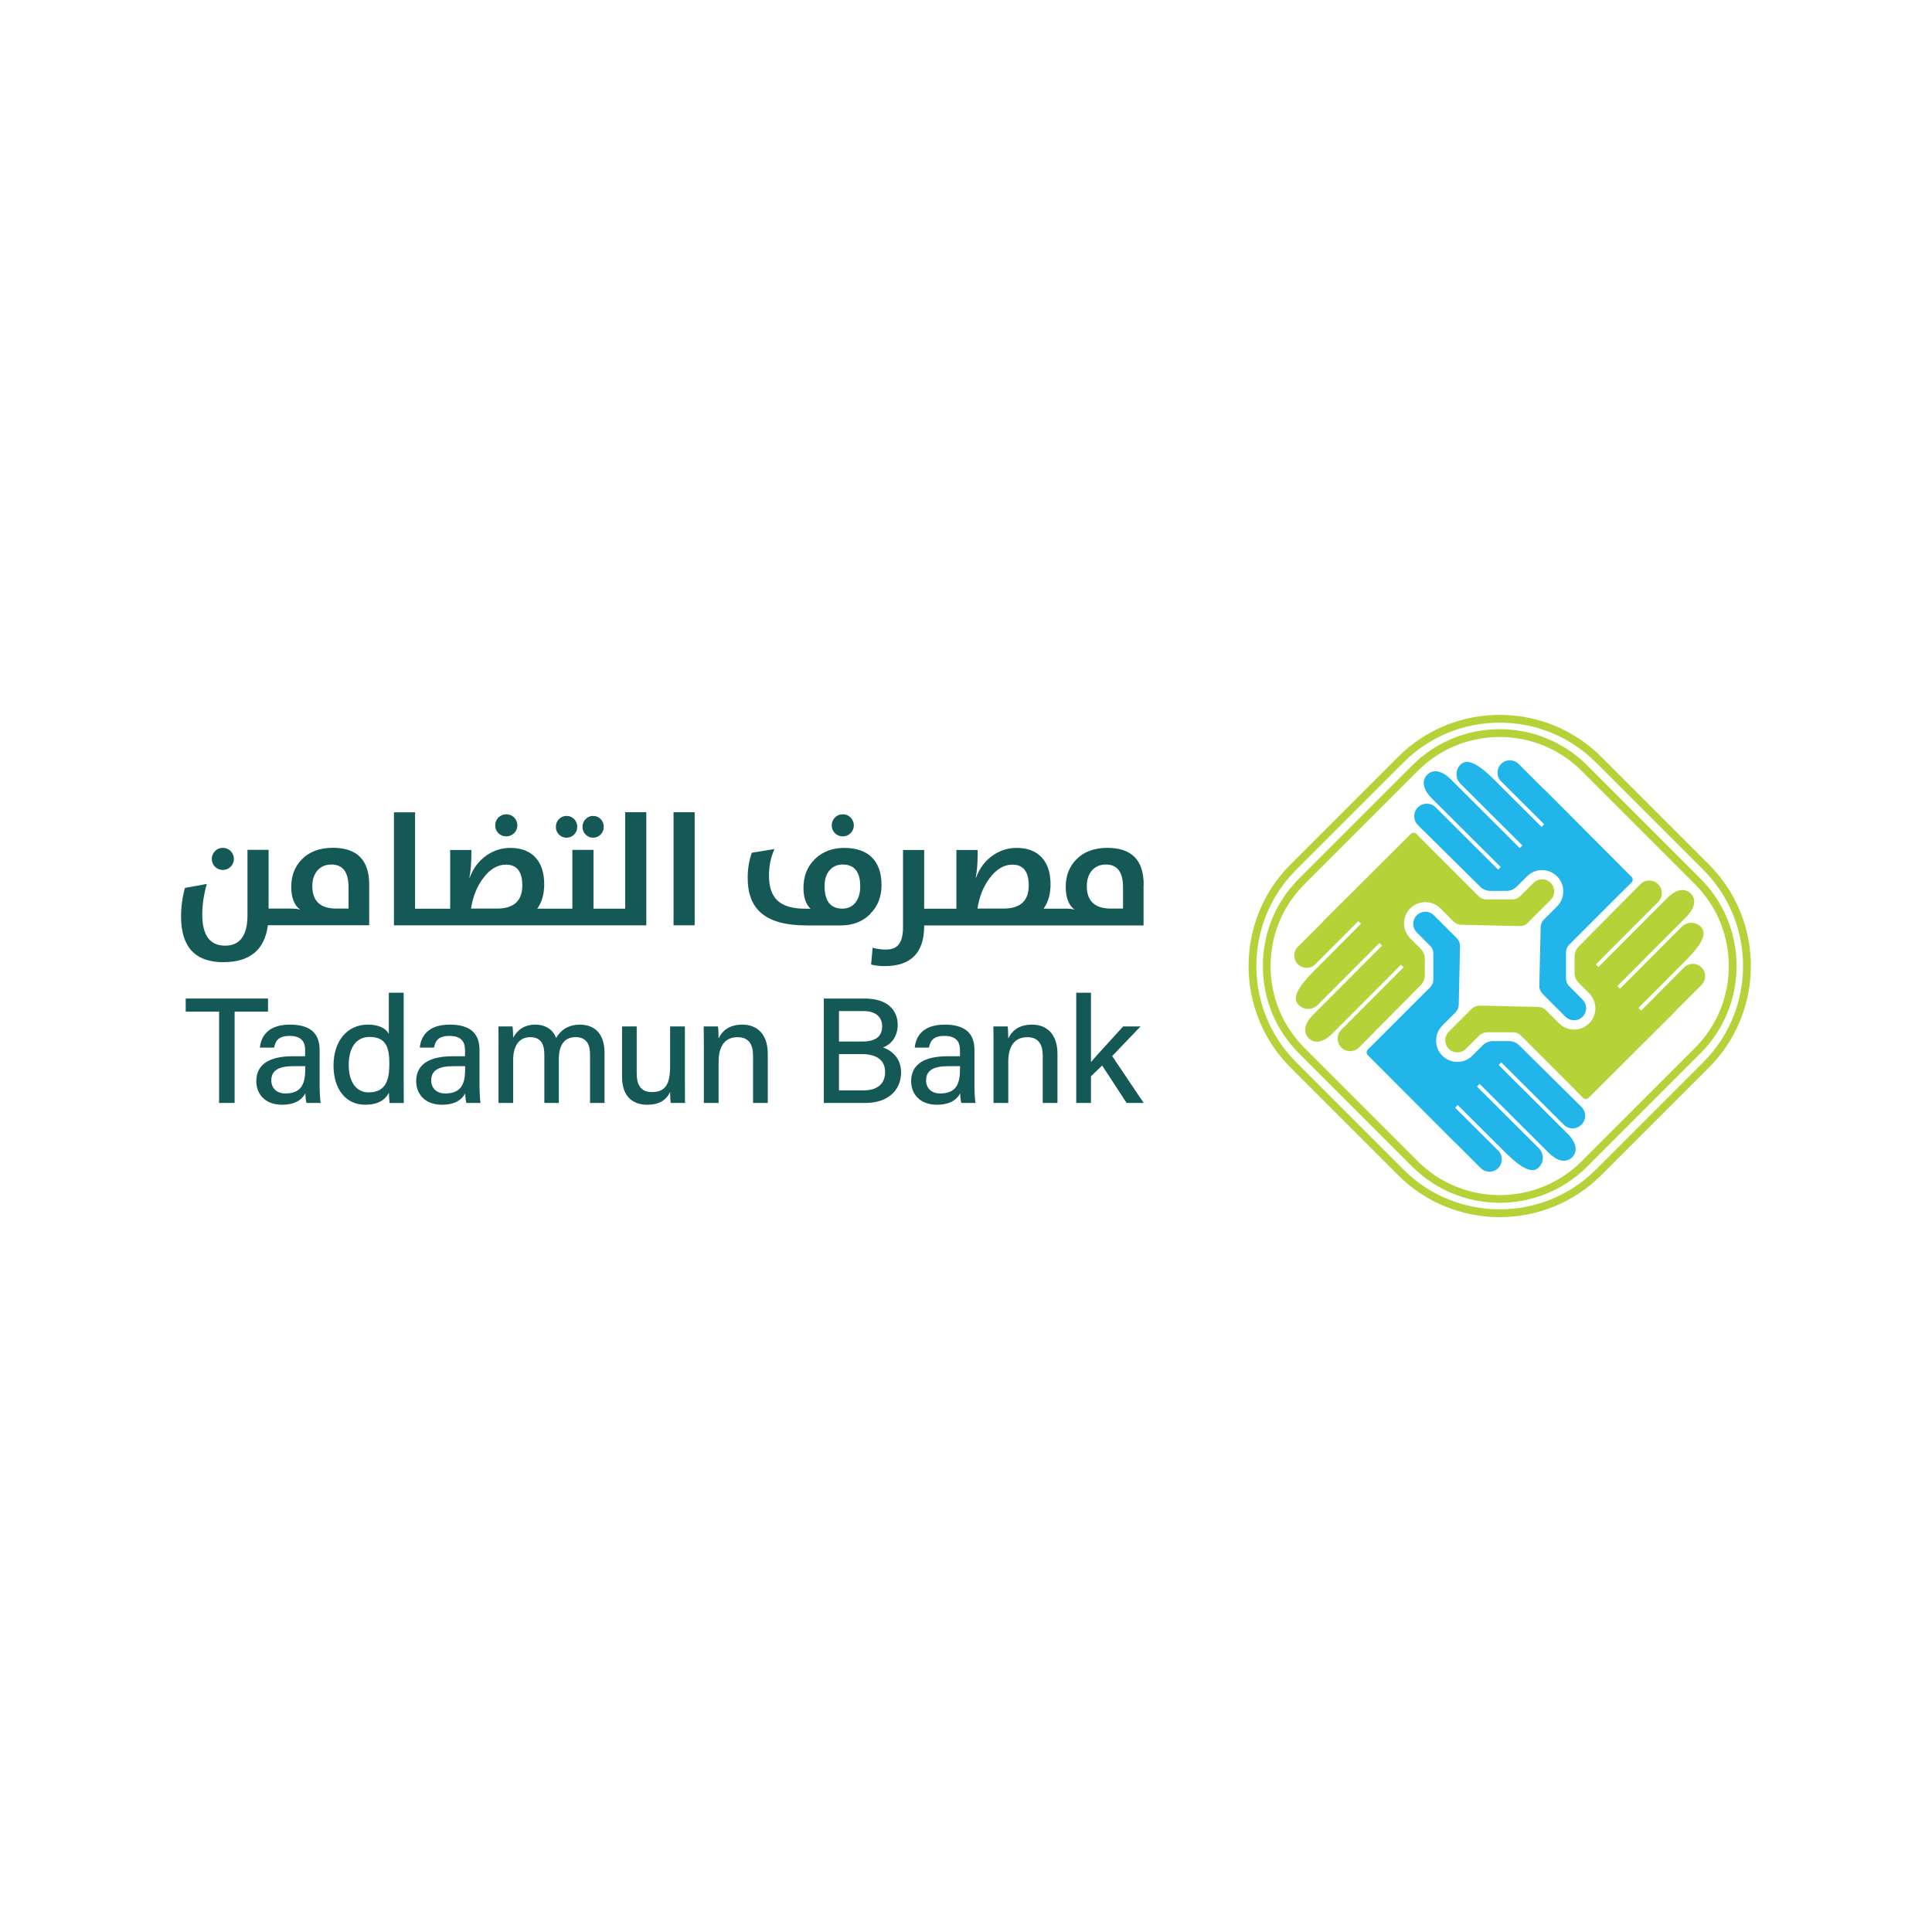
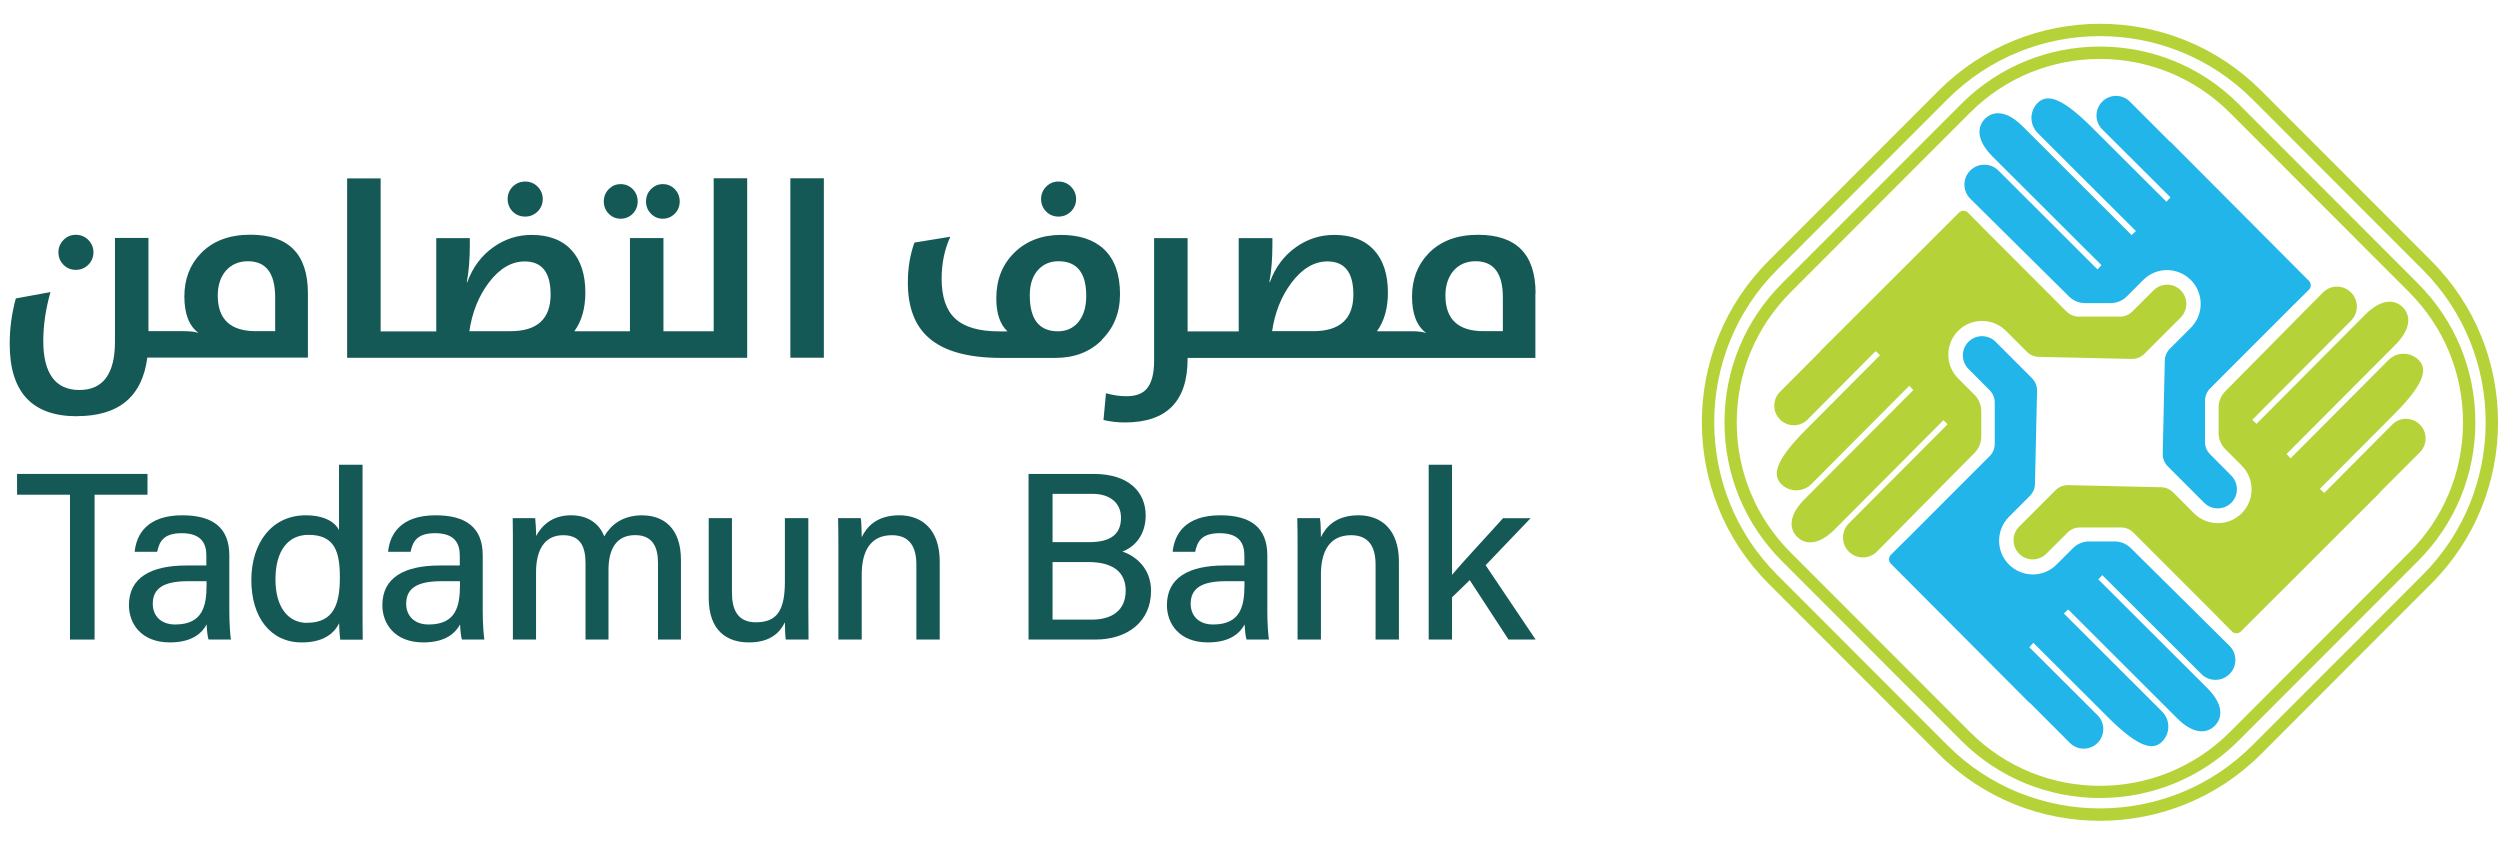
- <svg xmlns="http://www.w3.org/2000/svg" width="200" height="200" viewBox="0 0 200 200" fill="none">
-   <path d="M23.062 90.056C23.381 90.056 23.65 89.944 23.875 89.725C24.1 89.5 24.212 89.225 24.212 88.912C24.212 88.6 24.1 88.331 23.875 88.1C23.656 87.881 23.381 87.769 23.062 87.769C22.744 87.769 22.481 87.881 22.262 88.1C22.038 88.325 21.925 88.6 21.925 88.912C21.925 89.225 22.038 89.513 22.262 89.731C22.481 89.95 22.75 90.056 23.062 90.056Z" fill="#155957" />
-   <path d="M23.137 99.6C25.869 99.6 27.4 98.325 27.731 95.781H38.219V91.581C38.219 89.037 36.969 87.763 34.462 87.763C33.087 87.763 32.006 88.169 31.219 88.987C30.506 89.731 30.15 90.669 30.15 91.794C30.15 92.919 30.456 93.719 31.075 94.169C30.844 94.094 30.538 94.056 30.15 94.056H27.806V87.975H25.619V94.737C25.619 96.838 24.844 97.894 23.294 97.894C21.744 97.894 20.938 96.825 20.938 94.694C20.938 93.675 21.094 92.612 21.406 91.506L19.144 91.919C18.881 92.881 18.744 93.869 18.744 94.888C18.744 98.031 20.206 99.606 23.131 99.606L23.137 99.6ZM32.85 90.125C33.212 89.706 33.7 89.494 34.306 89.494C35.487 89.494 36.081 90.281 36.081 91.85V94.056H34.819C33.163 94.056 32.331 93.281 32.331 91.731C32.331 91.075 32.506 90.537 32.85 90.125Z" fill="#155957" />
-   <path d="M52.406 86.581C52.725 86.581 52.994 86.469 53.219 86.25C53.444 86.031 53.556 85.75 53.556 85.438C53.556 85.125 53.444 84.856 53.219 84.625C53 84.406 52.725 84.294 52.406 84.294C52.087 84.294 51.825 84.406 51.594 84.625C51.375 84.85 51.263 85.125 51.263 85.438C51.263 85.75 51.375 86.037 51.594 86.256C51.819 86.475 52.094 86.581 52.406 86.581Z" fill="#155957" />
-   <path d="M58.644 86.719C58.956 86.719 59.225 86.606 59.438 86.388C59.65 86.169 59.756 85.9 59.756 85.594C59.756 85.287 59.65 85.006 59.438 84.794C59.219 84.575 58.956 84.463 58.644 84.463C58.331 84.463 58.081 84.575 57.862 84.794C57.65 85.013 57.544 85.281 57.544 85.594C57.544 85.906 57.65 86.175 57.862 86.388C58.075 86.606 58.331 86.719 58.644 86.719Z" fill="#155957" />
-   <path d="M61.4 86.719C61.7 86.719 61.962 86.606 62.181 86.388C62.394 86.169 62.5 85.9 62.5 85.594C62.5 85.287 62.394 85.006 62.181 84.794C61.969 84.575 61.712 84.463 61.4 84.463C61.087 84.463 60.837 84.575 60.619 84.794C60.406 85.013 60.3 85.281 60.3 85.594C60.3 85.906 60.406 86.175 60.619 86.388C60.831 86.606 61.087 86.719 61.4 86.719Z" fill="#155957" />
-   <path d="M66.906 84.081H64.719V94.062H61.438V87.981H59.25V94.062H55.619C56.1 93.4 56.337 92.556 56.337 91.544C56.337 90.356 56.038 89.431 55.444 88.781C54.837 88.112 53.962 87.775 52.825 87.775C51.925 87.775 51.1 88.037 50.35 88.562C49.556 89.119 48.981 89.888 48.625 90.862H48.594C48.731 90.156 48.794 89.338 48.794 88.406V87.987H46.6V94.069H42.969V84.088H40.781V95.794H66.906V84.088V84.081ZM51.444 94.056H48.763C48.944 92.838 49.362 91.781 50.025 90.9C50.725 89.969 51.513 89.506 52.375 89.506C53.506 89.506 54.069 90.225 54.069 91.662C54.069 93.256 53.194 94.056 51.444 94.056Z" fill="#155957" />
-   <path d="M71.912 84.081H69.725V95.787H71.912V84.081Z" fill="#155957" />
-   <path d="M87.237 86.581C87.556 86.581 87.825 86.469 88.05 86.25C88.275 86.025 88.388 85.75 88.388 85.438C88.388 85.125 88.275 84.856 88.05 84.625C87.831 84.406 87.556 84.294 87.237 84.294C86.919 84.294 86.656 84.406 86.438 84.625C86.213 84.85 86.1 85.125 86.1 85.438C86.1 85.75 86.213 86.037 86.438 86.256C86.656 86.475 86.925 86.581 87.237 86.581Z" fill="#155957" />
-   <path d="M90.062 94.619C90.856 93.844 91.256 92.844 91.256 91.638C91.256 90.35 90.906 89.375 90.213 88.713C89.55 88.088 88.606 87.775 87.394 87.775C86.181 87.775 85.131 88.162 84.344 88.944C83.562 89.719 83.175 90.706 83.175 91.912C83.175 92.894 83.419 93.612 83.906 94.069H83.356C82.037 94.069 81.081 93.787 80.481 93.225C79.9 92.681 79.606 91.812 79.606 90.631C79.606 89.631 79.794 88.719 80.175 87.894L77.831 88.275C77.544 89.062 77.4 89.931 77.4 90.888C77.4 92.487 77.85 93.681 78.756 94.481C79.75 95.362 81.331 95.8 83.5 95.8H87.037C88.275 95.8 89.287 95.412 90.075 94.631L90.062 94.619ZM85.362 91.713C85.362 90.981 85.556 90.419 85.944 90.019C86.281 89.669 86.713 89.494 87.231 89.494C88.444 89.494 89.05 90.244 89.05 91.75C89.05 92.494 88.869 93.075 88.513 93.487C88.181 93.869 87.744 94.062 87.2 94.062C85.975 94.062 85.362 93.281 85.362 91.719V91.713Z" fill="#155957" />
-   <path d="M118.394 91.588C118.394 89.044 117.144 87.769 114.638 87.769C113.263 87.769 112.181 88.175 111.394 88.994C110.681 89.737 110.325 90.675 110.325 91.8C110.325 92.925 110.631 93.725 111.25 94.175C111.019 94.1 110.713 94.062 110.325 94.062H108.031C108.513 93.4 108.75 92.556 108.75 91.544C108.75 90.356 108.45 89.431 107.856 88.781C107.25 88.112 106.375 87.775 105.238 87.775C104.338 87.775 103.513 88.037 102.763 88.562C101.969 89.119 101.394 89.888 101.038 90.862H101.006C101.144 90.156 101.206 89.338 101.206 88.406V87.987H99.006V94.069H95.669V87.987H93.481V95.981C93.481 96.838 93.319 97.444 93 97.812C92.719 98.138 92.281 98.3 91.681 98.3C91.244 98.3 90.794 98.237 90.338 98.106L90.175 99.85C90.619 99.956 91.081 100.012 91.569 100.012C94.306 100.012 95.669 98.631 95.669 95.862V95.8H118.381V91.6L118.394 91.588ZM103.869 94.056H101.188C101.369 92.838 101.788 91.781 102.45 90.9C103.15 89.969 103.938 89.506 104.8 89.506C105.931 89.506 106.494 90.225 106.494 91.662C106.494 93.256 105.619 94.056 103.869 94.056ZM116.256 94.056H114.994C113.338 94.056 112.506 93.281 112.506 91.731C112.506 91.075 112.681 90.537 113.025 90.125C113.388 89.706 113.875 89.494 114.481 89.494C115.663 89.494 116.256 90.281 116.256 91.85V94.056Z" fill="#155957" />
-   <path d="M27.744 103.369H19.225V104.725H22.681V114.175H24.288V104.725H27.744V103.369Z" fill="#155957" />
-   <path d="M33.087 108.687C33.087 106.869 32 106.075 30.031 106.069C27.731 106.062 27.019 107.3 26.906 108.45H28.375C28.512 107.844 28.731 107.237 29.975 107.237C31.369 107.237 31.587 108.031 31.587 108.706V109.344H30.281C27.931 109.344 26.531 110.156 26.531 111.931C26.531 113.137 27.331 114.362 29.206 114.362C30.719 114.362 31.331 113.7 31.606 113.187C31.625 113.619 31.669 114 31.731 114.175H33.194C33.15 113.956 33.087 113.112 33.087 112.387V108.694V108.687ZM31.6 110.606C31.6 111.969 31.363 113.194 29.55 113.194C28.613 113.194 28.087 112.619 28.087 111.844C28.087 110.794 28.863 110.369 30.394 110.369H31.6V110.612V110.606Z" fill="#155957" />
-   <path d="M41.775 102.769H40.25V107.031C40.044 106.606 39.425 106.069 38.075 106.069C35.875 106.069 34.525 107.856 34.525 110.294C34.525 112.731 35.781 114.362 37.812 114.362C39.087 114.362 39.869 113.894 40.256 113.112C40.263 113.394 40.294 113.962 40.331 114.181H41.8C41.788 113.425 41.788 112.694 41.788 111.956V102.775L41.775 102.769ZM38.163 113.087C36.95 113.087 36.1 112.094 36.1 110.25C36.1 108.406 36.906 107.344 38.256 107.344C39.969 107.344 40.306 108.437 40.306 110.119C40.306 111.8 39.944 113.081 38.163 113.081V113.087Z" fill="#155957" />
-   <path d="M49.638 108.687C49.638 106.869 48.55 106.075 46.581 106.069C44.281 106.062 43.569 107.3 43.456 108.45H44.925C45.062 107.844 45.281 107.237 46.525 107.237C47.919 107.237 48.138 108.031 48.138 108.706V109.344H46.831C44.481 109.344 43.081 110.156 43.081 111.931C43.081 113.137 43.881 114.362 45.756 114.362C47.269 114.362 47.881 113.7 48.156 113.187C48.175 113.619 48.219 114 48.281 114.175H49.744C49.7 113.956 49.638 113.112 49.638 112.387V108.694V108.687ZM48.15 110.606C48.15 111.969 47.913 113.194 46.1 113.194C45.163 113.194 44.638 112.619 44.638 111.844C44.638 110.794 45.413 110.369 46.944 110.369H48.15V110.612V110.606Z" fill="#155957" />
-   <path d="M60.075 106.069C58.737 106.069 58 106.713 57.569 107.444C57.269 106.638 56.531 106.069 55.406 106.069C54.169 106.069 53.494 106.737 53.125 107.419C53.125 107.037 53.087 106.481 53.062 106.256H51.594C51.606 106.906 51.606 107.613 51.606 108.3V114.175H53.119V109.781C53.119 108.3 53.694 107.369 54.894 107.369C56.094 107.369 56.35 108.231 56.35 109.206V114.175H57.85V109.631C57.85 108.263 58.369 107.363 59.594 107.363C60.819 107.363 61.081 108.281 61.081 109.156V114.175H62.581V108.975C62.581 106.85 61.388 106.075 60.081 106.075L60.075 106.069Z" fill="#155957" />
-   <path d="M70.894 106.256H69.369V110.4C69.369 112.3 68.838 113.05 67.469 113.05C66.225 113.05 65.912 112.138 65.912 111.131V106.256H64.394V111.456C64.394 113.638 65.625 114.363 67.013 114.363C68.213 114.363 68.963 113.9 69.369 113.044C69.375 113.5 69.394 113.969 69.425 114.175H70.912C70.906 113.663 70.9 112.638 70.9 111.869V106.256H70.894Z" fill="#155957" />
-   <path d="M76.844 106.069C75.338 106.069 74.694 106.856 74.388 107.5C74.388 107.263 74.369 106.481 74.325 106.256H72.844C72.862 106.862 72.862 107.569 72.862 108.25V114.175H74.388V109.937C74.388 108.381 74.975 107.369 76.362 107.369C77.525 107.369 77.956 108.144 77.956 109.281V114.175H79.481V109.094C79.481 107.013 78.344 106.069 76.838 106.069H76.844Z" fill="#155957" />
-   <path d="M91.412 108.431C92.225 108.137 92.931 107.331 92.931 106.081C92.931 104.6 91.881 103.369 89.537 103.369H85.281V114.175H89.65C91.744 114.175 93.281 113 93.281 111C93.281 109.444 92.169 108.681 91.419 108.437L91.412 108.431ZM86.85 104.669H89.45C90.65 104.669 91.319 105.3 91.319 106.225C91.319 107.225 90.737 107.819 89.256 107.819H86.85V104.669ZM89.412 112.875H86.85V109.119H89.188C90.906 109.119 91.625 109.862 91.625 110.981C91.625 112.256 90.75 112.875 89.412 112.875Z" fill="#155957" />
-   <path d="M100.875 108.687C100.875 106.869 99.787 106.075 97.819 106.069C95.519 106.062 94.806 107.3 94.694 108.45H96.162C96.3 107.844 96.519 107.237 97.763 107.237C99.156 107.237 99.375 108.031 99.375 108.706V109.344H98.069C95.719 109.344 94.319 110.156 94.319 111.931C94.319 113.137 95.119 114.362 96.994 114.362C98.506 114.362 99.119 113.7 99.394 113.187C99.412 113.619 99.456 114 99.519 114.175H100.981C100.937 113.956 100.875 113.112 100.875 112.387V108.694V108.687ZM99.381 110.606C99.381 111.969 99.144 113.194 97.331 113.194C96.394 113.194 95.869 112.619 95.869 111.844C95.869 110.794 96.644 110.369 98.175 110.369H99.381V110.612V110.606Z" fill="#155957" />
-   <path d="M106.831 106.069C105.325 106.069 104.681 106.856 104.375 107.5C104.375 107.263 104.356 106.481 104.313 106.256H102.831C102.85 106.862 102.85 107.569 102.85 108.25V114.175H104.375V109.937C104.375 108.381 104.963 107.369 106.35 107.369C107.513 107.369 107.944 108.144 107.944 109.281V114.175H109.469V109.094C109.469 107.013 108.331 106.069 106.825 106.069H106.831Z" fill="#155957" />
-   <path d="M115.131 109.325L118.069 106.256H116.269C115.194 107.456 113.587 109.169 112.937 109.95V102.769H111.412V114.175H112.937V111.419L114.094 110.3L116.625 114.175H118.394L115.131 109.325Z" fill="#155957" />
-   <path d="M155.394 109.962L161.875 116.425C162.381 116.931 163.206 116.931 163.712 116.425C164.225 115.912 164.219 115.087 163.706 114.581L157.262 108.206C156.981 107.931 156.606 107.775 156.212 107.775H154.544C154.15 107.775 153.769 107.931 153.487 108.212L152.419 109.281C151.562 110.144 150.169 110.144 149.306 109.281C148.45 108.425 148.45 107.031 149.306 106.169L150.675 104.8C150.881 104.594 151 104.319 151.006 104.025L151.144 97.95C151.15 97.644 151.031 97.344 150.812 97.125L148.437 94.75C147.944 94.256 147.144 94.263 146.656 94.756C146.175 95.244 146.181 96.031 146.663 96.519L148.05 97.912C148.263 98.125 148.381 98.412 148.381 98.713V101.406C148.381 101.706 148.263 101.994 148.05 102.206L142.537 107.719H142.531L141.594 108.65C141.438 108.806 141.438 109.069 141.594 109.225L150.694 118.35L150.612 118.244L153.287 120.919C153.787 121.419 154.594 121.419 155.094 120.919C155.594 120.419 155.594 119.606 155.094 119.112L150.638 114.675L150.9 114.388L155.787 119.256C157.906 121.369 158.775 121.369 159.312 120.831C159.85 120.294 159.85 119.419 159.312 118.875L152.894 112.475L153.175 112.212L160.294 119.312C161.325 120.344 162.206 120.344 162.75 119.8C163.294 119.256 163.294 118.375 162.262 117.344L155.144 110.25L155.4 109.975L155.394 109.962Z" fill="#21B5E9" />
-   <path d="M145.312 100.119L138.85 106.6C138.344 107.106 138.344 107.931 138.85 108.438C139.362 108.95 140.187 108.944 140.694 108.431L147.069 101.988C147.344 101.706 147.5 101.331 147.5 100.938V99.269C147.5 98.875 147.344 98.494 147.062 98.213L145.994 97.144C145.131 96.287 145.131 94.894 145.994 94.031C146.85 93.175 148.244 93.175 149.106 94.031L150.475 95.4C150.681 95.606 150.956 95.725 151.25 95.731L157.325 95.869C157.631 95.875 157.931 95.756 158.15 95.537L160.525 93.162C161.019 92.669 161.012 91.869 160.519 91.381C160.031 90.9 159.244 90.906 158.756 91.388L157.362 92.775C157.15 92.987 156.862 93.106 156.562 93.106H153.869C153.569 93.106 153.281 92.987 153.069 92.775L147.556 87.263H147.562L146.625 86.319C146.469 86.162 146.206 86.162 146.05 86.319L136.925 95.419L137.031 95.338L134.356 98.013C133.856 98.513 133.856 99.319 134.356 99.819C134.856 100.319 135.669 100.319 136.162 99.819L140.6 95.362L140.887 95.625L136.019 100.513C133.906 102.631 133.906 103.5 134.444 104.038C134.981 104.575 135.856 104.575 136.4 104.038L142.8 97.619L143.062 97.9L135.962 105.019C134.931 106.05 134.931 106.931 135.475 107.475C136.019 108.019 136.9 108.019 137.931 106.988L145.025 99.869L145.3 100.125L145.312 100.119Z" fill="#B5D339" />
-   <path d="M165.187 99.85L171.65 93.369C172.156 92.862 172.156 92.037 171.65 91.531C171.137 91.019 170.312 91.025 169.806 91.537L163.431 97.981C163.156 98.263 163 98.638 163 99.031V100.7C163 101.094 163.156 101.475 163.437 101.756L164.506 102.825C165.369 103.681 165.369 105.075 164.506 105.938C163.65 106.794 162.256 106.794 161.394 105.938L160.025 104.569C159.819 104.363 159.544 104.244 159.25 104.238L153.175 104.1C152.869 104.094 152.569 104.213 152.35 104.431L149.975 106.806C149.481 107.3 149.487 108.1 149.981 108.588C150.469 109.069 151.256 109.063 151.744 108.581L153.137 107.194C153.35 106.981 153.637 106.863 153.937 106.863H156.631C156.931 106.863 157.219 106.981 157.431 107.194L162.944 112.706H162.937L163.875 113.65C164.031 113.806 164.294 113.806 164.45 113.65L173.575 104.55L173.469 104.631L176.144 101.956C176.644 101.456 176.644 100.65 176.144 100.15C175.644 99.65 174.831 99.65 174.337 100.15L169.9 104.606L169.612 104.344L174.481 99.456C176.594 97.338 176.594 96.469 176.056 95.931C175.519 95.394 174.644 95.394 174.1 95.931L167.7 102.35L167.437 102.069L174.537 94.95C175.569 93.919 175.569 93.037 175.025 92.494C174.481 91.95 173.6 91.95 172.569 92.981L165.475 100.1L165.2 99.844L165.187 99.85Z" fill="#B5D339" />
-   <path d="M155.1 90.037L148.619 83.575C148.113 83.069 147.288 83.069 146.781 83.575C146.269 84.088 146.275 84.912 146.788 85.419L153.231 91.794C153.513 92.069 153.888 92.225 154.281 92.225H155.95C156.344 92.225 156.725 92.069 157.006 91.787L158.075 90.719C158.931 89.856 160.325 89.856 161.188 90.719C162.044 91.575 162.044 92.969 161.188 93.831L159.819 95.2C159.613 95.406 159.494 95.681 159.488 95.975L159.35 102.05C159.344 102.356 159.463 102.656 159.681 102.875L162.056 105.25C162.55 105.744 163.35 105.738 163.838 105.244C164.319 104.756 164.313 103.969 163.831 103.481L162.444 102.088C162.231 101.875 162.113 101.588 162.113 101.288V98.594C162.113 98.294 162.231 98.006 162.444 97.794L167.956 92.281H167.963L168.9 91.35C169.056 91.194 169.056 90.931 168.9 90.775L159.8 81.65L159.881 81.756L157.206 79.081C156.706 78.581 155.9 78.581 155.4 79.081C154.9 79.581 154.9 80.394 155.4 80.888L159.856 85.325L159.594 85.612L154.706 80.744C152.588 78.631 151.719 78.631 151.181 79.169C150.644 79.706 150.644 80.581 151.181 81.125L157.6 87.525L157.319 87.787L150.2 80.688C149.169 79.656 148.288 79.656 147.744 80.2C147.2 80.744 147.2 81.625 148.231 82.656L155.35 89.75L155.094 90.025L155.1 90.037Z" fill="#21B5E9" />
-   <path d="M155.25 124.512C151.969 124.512 148.687 123.262 146.194 120.769L134.481 109.056C132.062 106.637 130.731 103.419 130.731 100C130.731 96.581 132.062 93.362 134.481 90.944L146.194 79.231C151.187 74.237 159.312 74.237 164.306 79.231L176.019 90.944C178.437 93.362 179.769 96.581 179.769 100C179.769 103.419 178.437 106.637 176.019 109.056L164.306 120.769C161.812 123.262 158.531 124.512 155.25 124.512ZM155.25 76.294C152.175 76.294 149.1 77.463 146.762 79.806L135.05 91.519C132.781 93.787 131.531 96.8 131.531 100.006C131.531 103.212 132.781 106.225 135.05 108.494L146.762 120.206C151.444 124.887 159.056 124.887 163.737 120.206L175.45 108.494C177.719 106.225 178.962 103.212 178.962 100.006C178.962 96.8 177.712 93.787 175.45 91.519L163.737 79.806C161.4 77.469 158.325 76.294 155.25 76.294Z" fill="#B5D339" />
-   <path d="M155.25 126C151.438 126 147.625 124.55 144.725 121.644L133.606 110.525C127.8 104.719 127.8 95.275 133.606 89.475L144.725 78.356C150.531 72.55 159.975 72.55 165.775 78.356L176.894 89.475C182.7 95.281 182.7 104.725 176.894 110.525L165.775 121.644C162.875 124.544 159.063 126 155.25 126ZM155.25 74.806C151.644 74.806 148.038 76.181 145.294 78.925L134.175 90.044C128.688 95.531 128.688 104.469 134.175 109.956L145.294 121.075C150.781 126.562 159.719 126.562 165.206 121.075L176.325 109.956C181.813 104.469 181.813 95.531 176.325 90.044L165.206 78.925C162.463 76.181 158.856 74.806 155.25 74.806Z" fill="#B5D339" />
+ <svg xmlns="http://www.w3.org/2000/svg" width="148" height="50" viewBox="0 0 148 50" fill="none">
+   <path d="M4.489 15.976C4.778 15.976 5.022 15.873 5.226 15.675C5.43 15.471 5.532 15.221 5.532 14.938C5.532 14.654 5.43 14.41 5.226 14.2C5.027 14.002 4.778 13.9 4.489 13.9C4.2 13.9 3.962 14.002 3.764 14.2C3.56 14.405 3.458 14.654 3.458 14.938C3.458 15.221 3.56 15.482 3.764 15.681C3.962 15.879 4.206 15.976 4.489 15.976Z" fill="#155957" />
+   <path d="M4.557 24.636C7.033 24.636 8.421 23.479 8.721 21.171H18.228V17.36C18.228 15.052 17.095 13.895 14.823 13.895C13.576 13.895 12.596 14.263 11.882 15.006C11.236 15.681 10.914 16.532 10.914 17.552C10.914 18.573 11.191 19.299 11.752 19.708C11.542 19.64 11.265 19.605 10.914 19.605H8.789V14.087H6.806V20.224C6.806 22.129 6.103 23.088 4.698 23.088C3.293 23.088 2.562 22.118 2.562 20.184C2.562 19.26 2.704 18.296 2.987 17.292L0.936 17.666C0.698 18.539 0.574 19.435 0.574 20.36C0.574 23.212 1.899 24.642 4.551 24.642L4.557 24.636ZM13.361 16.038C13.69 15.658 14.132 15.466 14.681 15.466C15.752 15.466 16.29 16.18 16.29 17.604V19.605H15.146C13.644 19.605 12.891 18.902 12.891 17.496C12.891 16.9 13.049 16.413 13.361 16.038Z" fill="#155957" />
+   <path d="M31.089 12.822C31.378 12.822 31.621 12.72 31.825 12.522C32.029 12.323 32.131 12.068 32.131 11.784C32.131 11.501 32.029 11.257 31.825 11.047C31.627 10.849 31.378 10.747 31.089 10.747C30.8 10.747 30.562 10.849 30.352 11.047C30.154 11.251 30.052 11.501 30.052 11.784C30.052 12.068 30.154 12.329 30.352 12.527C30.556 12.726 30.805 12.822 31.089 12.822Z" fill="#155957" />
+   <path d="M36.742 12.948C37.026 12.948 37.269 12.846 37.462 12.647C37.654 12.449 37.751 12.205 37.751 11.927C37.751 11.649 37.654 11.394 37.462 11.201C37.264 11.002 37.026 10.9 36.742 10.9C36.459 10.9 36.232 11.002 36.034 11.201C35.841 11.399 35.745 11.643 35.745 11.927C35.745 12.21 35.841 12.454 36.034 12.647C36.227 12.846 36.459 12.948 36.742 12.948Z" fill="#155957" />
+   <path d="M39.242 12.948C39.514 12.948 39.752 12.846 39.95 12.647C40.143 12.449 40.239 12.205 40.239 11.927C40.239 11.649 40.143 11.394 39.95 11.201C39.757 11.002 39.525 10.9 39.242 10.9C38.959 10.9 38.732 11.002 38.534 11.201C38.341 11.399 38.245 11.643 38.245 11.927C38.245 12.21 38.341 12.454 38.534 12.647C38.726 12.846 38.959 12.948 39.242 12.948Z" fill="#155957" />
+   <path d="M44.233 10.554H42.25V19.611H39.276V14.093H37.293V19.611H34.001C34.437 19.01 34.653 18.244 34.653 17.326C34.653 16.248 34.381 15.409 33.842 14.819C33.293 14.212 32.5 13.906 31.468 13.906C30.653 13.906 29.905 14.144 29.225 14.62C28.505 15.125 27.984 15.823 27.661 16.708H27.633C27.758 16.067 27.814 15.324 27.814 14.479V14.099H25.826V19.617H22.534V10.56H20.551V21.182H44.233V10.56V10.554ZM30.216 19.606H27.786C27.95 18.5 28.33 17.541 28.93 16.742C29.565 15.897 30.279 15.477 31.061 15.477C32.086 15.477 32.596 16.129 32.596 17.433C32.596 18.88 31.803 19.606 30.216 19.606Z" fill="#155957" />
+   <path d="M48.772 10.554H46.789V21.177H48.772V10.554Z" fill="#155957" />
+   <path d="M62.663 12.822C62.952 12.822 63.196 12.72 63.4 12.522C63.603 12.318 63.706 12.068 63.706 11.784C63.706 11.501 63.603 11.257 63.4 11.047C63.201 10.849 62.952 10.747 62.663 10.747C62.374 10.747 62.136 10.849 61.938 11.047C61.734 11.251 61.632 11.501 61.632 11.784C61.632 12.068 61.734 12.329 61.938 12.527C62.136 12.726 62.38 12.822 62.663 12.822Z" fill="#155957" />
+   <path d="M65.223 20.116C65.943 19.413 66.305 18.506 66.305 17.411C66.305 16.243 65.988 15.358 65.359 14.757C64.759 14.19 63.903 13.906 62.804 13.906C61.705 13.906 60.753 14.258 60.039 14.967C59.331 15.67 58.98 16.566 58.98 17.661C58.98 18.551 59.201 19.203 59.642 19.617H59.144C57.949 19.617 57.082 19.362 56.538 18.852C56.011 18.358 55.745 17.57 55.745 16.498C55.745 15.591 55.915 14.763 56.26 14.014L54.136 14.36C53.875 15.075 53.745 15.863 53.745 16.731C53.745 18.182 54.153 19.266 54.974 19.991C55.875 20.791 57.308 21.188 59.274 21.188H62.481C63.603 21.188 64.521 20.837 65.234 20.128L65.223 20.116ZM60.963 17.479C60.963 16.816 61.138 16.305 61.489 15.942C61.795 15.625 62.186 15.466 62.657 15.466C63.756 15.466 64.305 16.146 64.305 17.513C64.305 18.188 64.141 18.715 63.818 19.09C63.518 19.436 63.121 19.612 62.628 19.612C61.518 19.612 60.963 18.903 60.963 17.485V17.479Z" fill="#155957" />
+   <path d="M90.906 17.365C90.906 15.057 89.773 13.9 87.501 13.9C86.255 13.9 85.275 14.268 84.561 15.011C83.915 15.686 83.592 16.537 83.592 17.558C83.592 18.579 83.87 19.305 84.431 19.713C84.221 19.645 83.943 19.611 83.592 19.611H81.513C81.949 19.01 82.164 18.244 82.164 17.325C82.164 16.248 81.892 15.409 81.354 14.819C80.805 14.212 80.011 13.906 78.98 13.906C78.165 13.906 77.417 14.144 76.737 14.62C76.017 15.125 75.496 15.822 75.173 16.707H75.145C75.269 16.066 75.326 15.323 75.326 14.478V14.098H73.332V19.617H70.306V14.098H68.323V21.352C68.323 22.129 68.176 22.679 67.887 23.014C67.632 23.309 67.236 23.456 66.692 23.456C66.295 23.456 65.887 23.399 65.474 23.28L65.326 24.863C65.728 24.959 66.148 25.01 66.59 25.01C69.071 25.01 70.306 23.757 70.306 21.244V21.188H90.895V17.376L90.906 17.365ZM77.74 19.605H75.309C75.473 18.499 75.853 17.541 76.454 16.741C77.088 15.896 77.802 15.476 78.584 15.476C79.609 15.476 80.119 16.129 80.119 17.433C80.119 18.879 79.326 19.605 77.74 19.605ZM88.969 19.605H87.824C86.323 19.605 85.569 18.902 85.569 17.495C85.569 16.9 85.728 16.412 86.04 16.038C86.368 15.658 86.81 15.465 87.36 15.465C88.431 15.465 88.969 16.18 88.969 17.603V19.605Z" fill="#155957" />
+   <path d="M8.732 28.056H1.01V29.287H4.143V37.862H5.599V29.287H8.732V28.056Z" fill="#155957" />
+   <path d="M13.576 32.881C13.576 31.231 12.59 30.511 10.806 30.505C8.721 30.499 8.075 31.622 7.973 32.666H9.304C9.429 32.116 9.627 31.565 10.755 31.565C12.018 31.565 12.216 32.286 12.216 32.898V33.477H11.032C8.902 33.477 7.633 34.214 7.633 35.825C7.633 36.919 8.358 38.031 10.058 38.031C11.429 38.031 11.984 37.43 12.233 36.965C12.25 37.356 12.29 37.702 12.347 37.861H13.672C13.633 37.662 13.576 36.897 13.576 36.239V32.887V32.881ZM12.228 34.622C12.228 35.859 12.012 36.97 10.369 36.97C9.519 36.97 9.044 36.448 9.044 35.745C9.044 34.792 9.746 34.407 11.134 34.407H12.228V34.628V34.622Z" fill="#155957" />
+   <path d="M21.451 27.511H20.069V31.379C19.882 30.993 19.321 30.506 18.098 30.506C16.103 30.506 14.879 32.128 14.879 34.34C14.879 36.551 16.018 38.032 17.86 38.032C19.015 38.032 19.724 37.606 20.075 36.897C20.08 37.152 20.109 37.669 20.143 37.867H21.474C21.463 37.181 21.463 36.517 21.463 35.848V27.517L21.451 27.511ZM18.177 36.874C17.078 36.874 16.307 35.973 16.307 34.3C16.307 32.627 17.038 31.663 18.262 31.663C19.814 31.663 20.12 32.655 20.12 34.181C20.12 35.706 19.791 36.869 18.177 36.869V36.874Z" fill="#155957" />
+   <path d="M28.578 32.881C28.578 31.231 27.593 30.511 25.808 30.505C23.723 30.499 23.077 31.622 22.975 32.666H24.307C24.431 32.116 24.63 31.565 25.757 31.565C27.02 31.565 27.219 32.286 27.219 32.898V33.477H26.035C23.904 33.477 22.635 34.214 22.635 35.825C22.635 36.919 23.36 38.031 25.06 38.031C26.431 38.031 26.986 37.43 27.236 36.965C27.253 37.356 27.292 37.702 27.349 37.861H28.675C28.635 37.662 28.578 36.897 28.578 36.239V32.887V32.881ZM27.23 34.622C27.23 35.859 27.015 36.97 25.372 36.97C24.522 36.97 24.046 36.448 24.046 35.745C24.046 34.792 24.748 34.407 26.137 34.407H27.23V34.628V34.622Z" fill="#155957" />
+   <path d="M38.04 30.505C36.827 30.505 36.159 31.089 35.768 31.753C35.496 31.021 34.827 30.505 33.808 30.505C32.686 30.505 32.074 31.112 31.74 31.73C31.74 31.384 31.706 30.879 31.683 30.675H30.352C30.363 31.265 30.363 31.906 30.363 32.529V37.861H31.734V33.874C31.734 32.529 32.255 31.684 33.343 31.684C34.431 31.684 34.663 32.467 34.663 33.352V37.861H36.023V33.737C36.023 32.495 36.493 31.679 37.604 31.679C38.714 31.679 38.952 32.513 38.952 33.306V37.861H40.312V33.142C40.312 31.214 39.23 30.511 38.045 30.511L38.04 30.505Z" fill="#155957" />
+   <path d="M47.848 30.675H46.465V34.435C46.465 36.159 45.984 36.84 44.743 36.84C43.616 36.84 43.332 36.011 43.332 35.098V30.675H41.956V35.393C41.956 37.373 43.072 38.031 44.33 38.031C45.417 38.031 46.097 37.611 46.465 36.834C46.471 37.248 46.488 37.673 46.516 37.86H47.865C47.859 37.395 47.853 36.465 47.853 35.768V30.675H47.848Z" fill="#155957" />
+   <path d="M53.241 30.505C51.875 30.505 51.292 31.22 51.014 31.804C51.014 31.588 50.997 30.879 50.958 30.675H49.615C49.632 31.225 49.632 31.866 49.632 32.484V37.861H51.014V34.015C51.014 32.603 51.547 31.684 52.804 31.684C53.858 31.684 54.249 32.388 54.249 33.42V37.861H55.632V33.25C55.632 31.361 54.6 30.505 53.235 30.505H53.241Z" fill="#155957" />
+   <path d="M66.448 32.65C67.185 32.383 67.825 31.652 67.825 30.517C67.825 29.173 66.873 28.056 64.748 28.056H60.89V37.862H64.85C66.748 37.862 68.142 36.796 68.142 34.981C68.142 33.569 67.134 32.877 66.454 32.656L66.448 32.65ZM62.312 29.236H64.669C65.757 29.236 66.363 29.809 66.363 30.648C66.363 31.555 65.836 32.094 64.493 32.094H62.312V29.236ZM64.635 36.682H62.312V33.274H64.431C65.989 33.274 66.641 33.949 66.641 34.964C66.641 36.121 65.848 36.682 64.635 36.682Z" fill="#155957" />
+   <path d="M75.026 32.881C75.026 31.231 74.04 30.511 72.255 30.505C70.17 30.499 69.524 31.622 69.422 32.666H70.754C70.879 32.116 71.077 31.565 72.204 31.565C73.468 31.565 73.666 32.286 73.666 32.898V33.477H72.482C70.352 33.477 69.082 34.214 69.082 35.825C69.082 36.919 69.808 38.031 71.507 38.031C72.879 38.031 73.434 37.43 73.683 36.965C73.7 37.356 73.74 37.702 73.796 37.861H75.122C75.082 37.662 75.026 36.897 75.026 36.239V32.887V32.881ZM73.672 34.622C73.672 35.859 73.456 36.97 71.813 36.97C70.963 36.97 70.488 36.448 70.488 35.745C70.488 34.792 71.19 34.407 72.578 34.407H73.672V34.628V34.622Z" fill="#155957" />
+   <path d="M80.425 30.505C79.06 30.505 78.476 31.22 78.199 31.804C78.199 31.588 78.182 30.879 78.142 30.675H76.799C76.816 31.225 76.816 31.866 76.816 32.484V37.861H78.199V34.015C78.199 32.603 78.731 31.684 79.989 31.684C81.043 31.684 81.434 32.388 81.434 33.42V37.861H82.816V33.25C82.816 31.361 81.785 30.505 80.42 30.505H80.425Z" fill="#155957" />
+   <path d="M87.949 33.46L90.612 30.676H88.98C88.006 31.765 86.55 33.319 85.96 34.028V27.511H84.578V37.861H85.96V35.36L87.009 34.345L89.303 37.861H90.907L87.949 33.46Z" fill="#155957" />
+   <path d="M124.447 34.039L130.322 39.903C130.781 40.362 131.529 40.362 131.988 39.903C132.453 39.438 132.447 38.69 131.982 38.23L126.141 32.445C125.886 32.196 125.546 32.054 125.189 32.054H123.676C123.32 32.054 122.974 32.196 122.719 32.451L121.75 33.421C120.974 34.203 119.711 34.203 118.929 33.421C118.152 32.644 118.152 31.379 118.929 30.596L120.169 29.355C120.356 29.167 120.464 28.918 120.47 28.651L120.594 23.139C120.6 22.861 120.492 22.589 120.294 22.39L118.141 20.235C117.694 19.787 116.968 19.793 116.526 20.241C116.09 20.683 116.096 21.398 116.532 21.84L117.79 23.105C117.983 23.298 118.09 23.558 118.09 23.831V26.275C118.09 26.547 117.983 26.808 117.79 27.001L112.793 32.003H112.787L111.937 32.848C111.796 32.99 111.796 33.228 111.937 33.37L120.186 41.65L120.113 41.553L122.538 43.981C122.991 44.434 123.722 44.434 124.175 43.981C124.628 43.527 124.628 42.79 124.175 42.342L120.135 38.315L120.373 38.054L124.804 42.472C126.725 44.389 127.512 44.389 127.999 43.901C128.487 43.414 128.487 42.62 127.999 42.126L122.181 36.319L122.436 36.081L128.889 42.523C129.824 43.459 130.623 43.459 131.115 42.966C131.608 42.472 131.608 41.673 130.674 40.737L124.22 34.3L124.453 34.05L124.447 34.039Z" fill="#21B5E9" />
+   <path d="M115.308 25.106L109.45 30.987C108.991 31.447 108.991 32.195 109.45 32.655C109.914 33.12 110.662 33.114 111.121 32.649L116.9 26.802C117.149 26.547 117.291 26.206 117.291 25.849V24.335C117.291 23.977 117.149 23.632 116.894 23.376L115.925 22.407C115.144 21.63 115.144 20.365 115.925 19.582C116.702 18.805 117.965 18.805 118.747 19.582L119.988 20.824C120.175 21.011 120.424 21.119 120.69 21.125L126.197 21.25C126.475 21.255 126.747 21.148 126.945 20.949L129.098 18.794C129.546 18.346 129.54 17.62 129.092 17.178C128.65 16.741 127.937 16.747 127.495 17.183L126.231 18.442C126.039 18.635 125.778 18.743 125.506 18.743H123.064C122.792 18.743 122.532 18.635 122.339 18.442L117.342 13.44H117.348L116.498 12.584C116.356 12.442 116.118 12.442 115.976 12.584L107.705 20.841L107.801 20.768L105.376 23.195C104.923 23.649 104.923 24.38 105.376 24.834C105.829 25.288 106.566 25.288 107.013 24.834L111.036 20.79L111.297 21.028L106.883 25.463C104.968 27.386 104.968 28.174 105.455 28.662C105.943 29.15 106.736 29.15 107.229 28.662L113.03 22.838L113.268 23.093L106.832 29.552C105.897 30.488 105.897 31.288 106.39 31.781C106.883 32.275 107.682 32.275 108.617 31.339L115.047 24.879L115.297 25.112L115.308 25.106Z" fill="#B5D339" />
+   <path d="M133.325 24.863L139.183 18.982C139.642 18.523 139.642 17.774 139.183 17.315C138.719 16.85 137.971 16.855 137.512 17.32L131.733 23.168C131.484 23.423 131.342 23.763 131.342 24.12V25.634C131.342 25.992 131.484 26.338 131.739 26.593L132.708 27.563C133.489 28.34 133.489 29.604 132.708 30.387C131.931 31.164 130.668 31.164 129.886 30.387L128.645 29.145C128.458 28.958 128.209 28.85 127.943 28.845L122.436 28.72C122.158 28.714 121.886 28.822 121.688 29.02L119.535 31.175C119.087 31.623 119.093 32.349 119.541 32.792C119.983 33.228 120.696 33.223 121.138 32.786L122.402 31.527C122.594 31.334 122.855 31.226 123.127 31.226H125.569C125.841 31.226 126.101 31.334 126.294 31.527L131.291 36.529H131.286L132.135 37.385C132.277 37.527 132.515 37.527 132.657 37.385L140.928 29.128L140.832 29.202L143.257 26.774C143.71 26.321 143.71 25.589 143.257 25.135C142.804 24.682 142.067 24.682 141.62 25.135L137.597 29.179L137.336 28.941L141.75 24.506C143.665 22.583 143.665 21.795 143.178 21.307C142.69 20.82 141.897 20.82 141.404 21.307L135.603 27.132L135.365 26.877L141.801 20.417C142.736 19.481 142.736 18.681 142.243 18.188C141.75 17.695 140.951 17.695 140.016 18.631L133.586 25.09L133.336 24.858L133.325 24.863Z" fill="#B5D339" />
+   <path d="M124.18 15.959L118.305 10.095C117.846 9.635 117.098 9.635 116.639 10.095C116.174 10.56 116.18 11.308 116.645 11.768L122.486 17.552C122.741 17.802 123.081 17.944 123.438 17.944H124.951C125.307 17.944 125.653 17.802 125.908 17.547L126.877 16.577C127.653 15.794 128.916 15.794 129.698 16.577C130.475 17.354 130.475 18.619 129.698 19.401L128.458 20.643C128.271 20.831 128.163 21.08 128.157 21.346L128.033 26.859C128.027 27.137 128.135 27.409 128.333 27.608L130.486 29.763C130.933 30.211 131.659 30.205 132.101 29.757C132.537 29.315 132.531 28.6 132.095 28.158L130.837 26.893C130.644 26.7 130.537 26.439 130.537 26.167V23.723C130.537 23.451 130.644 23.19 130.837 22.997L135.834 17.995H135.84L136.69 17.15C136.831 17.008 136.831 16.77 136.69 16.628L128.441 8.348L128.514 8.444L126.089 6.017C125.636 5.563 124.905 5.563 124.452 6.017C123.999 6.471 123.999 7.208 124.452 7.656L128.492 11.683L128.254 11.944L123.823 7.526C121.902 5.609 121.115 5.609 120.628 6.096C120.14 6.584 120.14 7.378 120.628 7.872L126.446 13.679L126.191 13.917L119.738 7.475C118.803 6.539 118.004 6.539 117.512 7.032C117.019 7.526 117.019 8.325 117.953 9.261L124.407 15.698L124.174 15.947L124.18 15.959Z" fill="#21B5E9" />
+   <path d="M124.316 47.242C121.342 47.242 118.367 46.108 116.107 43.845L105.489 33.217C103.297 31.023 102.09 28.102 102.09 25C102.09 21.897 103.297 18.977 105.489 16.782L116.107 6.154C120.633 1.623 127.999 1.623 132.526 6.154L143.143 16.782C145.336 18.977 146.542 21.897 146.542 25C146.542 28.102 145.336 31.023 143.143 33.217L132.526 43.845C130.265 46.108 127.291 47.242 124.316 47.242ZM124.316 3.488C121.529 3.488 118.741 4.549 116.622 6.676L106.005 17.304C103.948 19.362 102.815 22.096 102.815 25.005C102.815 27.915 103.948 30.648 106.005 32.707L116.622 43.335C120.866 47.583 127.766 47.583 132.01 43.335L142.627 32.707C144.684 30.648 145.811 27.915 145.811 25.005C145.811 22.096 144.678 19.362 142.627 17.304L132.01 6.676C129.891 4.555 127.104 3.488 124.316 3.488Z" fill="#B5D339" />
+   <path d="M124.317 48.592C120.861 48.592 117.405 47.276 114.776 44.639L104.697 34.549C99.433 29.281 99.433 20.711 104.697 15.448L114.776 5.359C120.039 0.091 128.6 0.091 133.858 5.359L143.937 15.448C149.2 20.717 149.2 29.286 143.937 34.549L133.858 44.639C131.229 47.27 127.773 48.592 124.317 48.592ZM124.317 2.138C121.048 2.138 117.778 3.386 115.291 5.875L105.212 15.964C100.238 20.944 100.238 29.054 105.212 34.033L115.291 44.123C120.266 49.102 128.368 49.102 133.342 44.123L143.421 34.033C148.396 29.054 148.396 20.944 143.421 15.964L133.342 5.875C130.855 3.386 127.586 2.138 124.317 2.138Z" fill="#B5D339" />
</svg>
